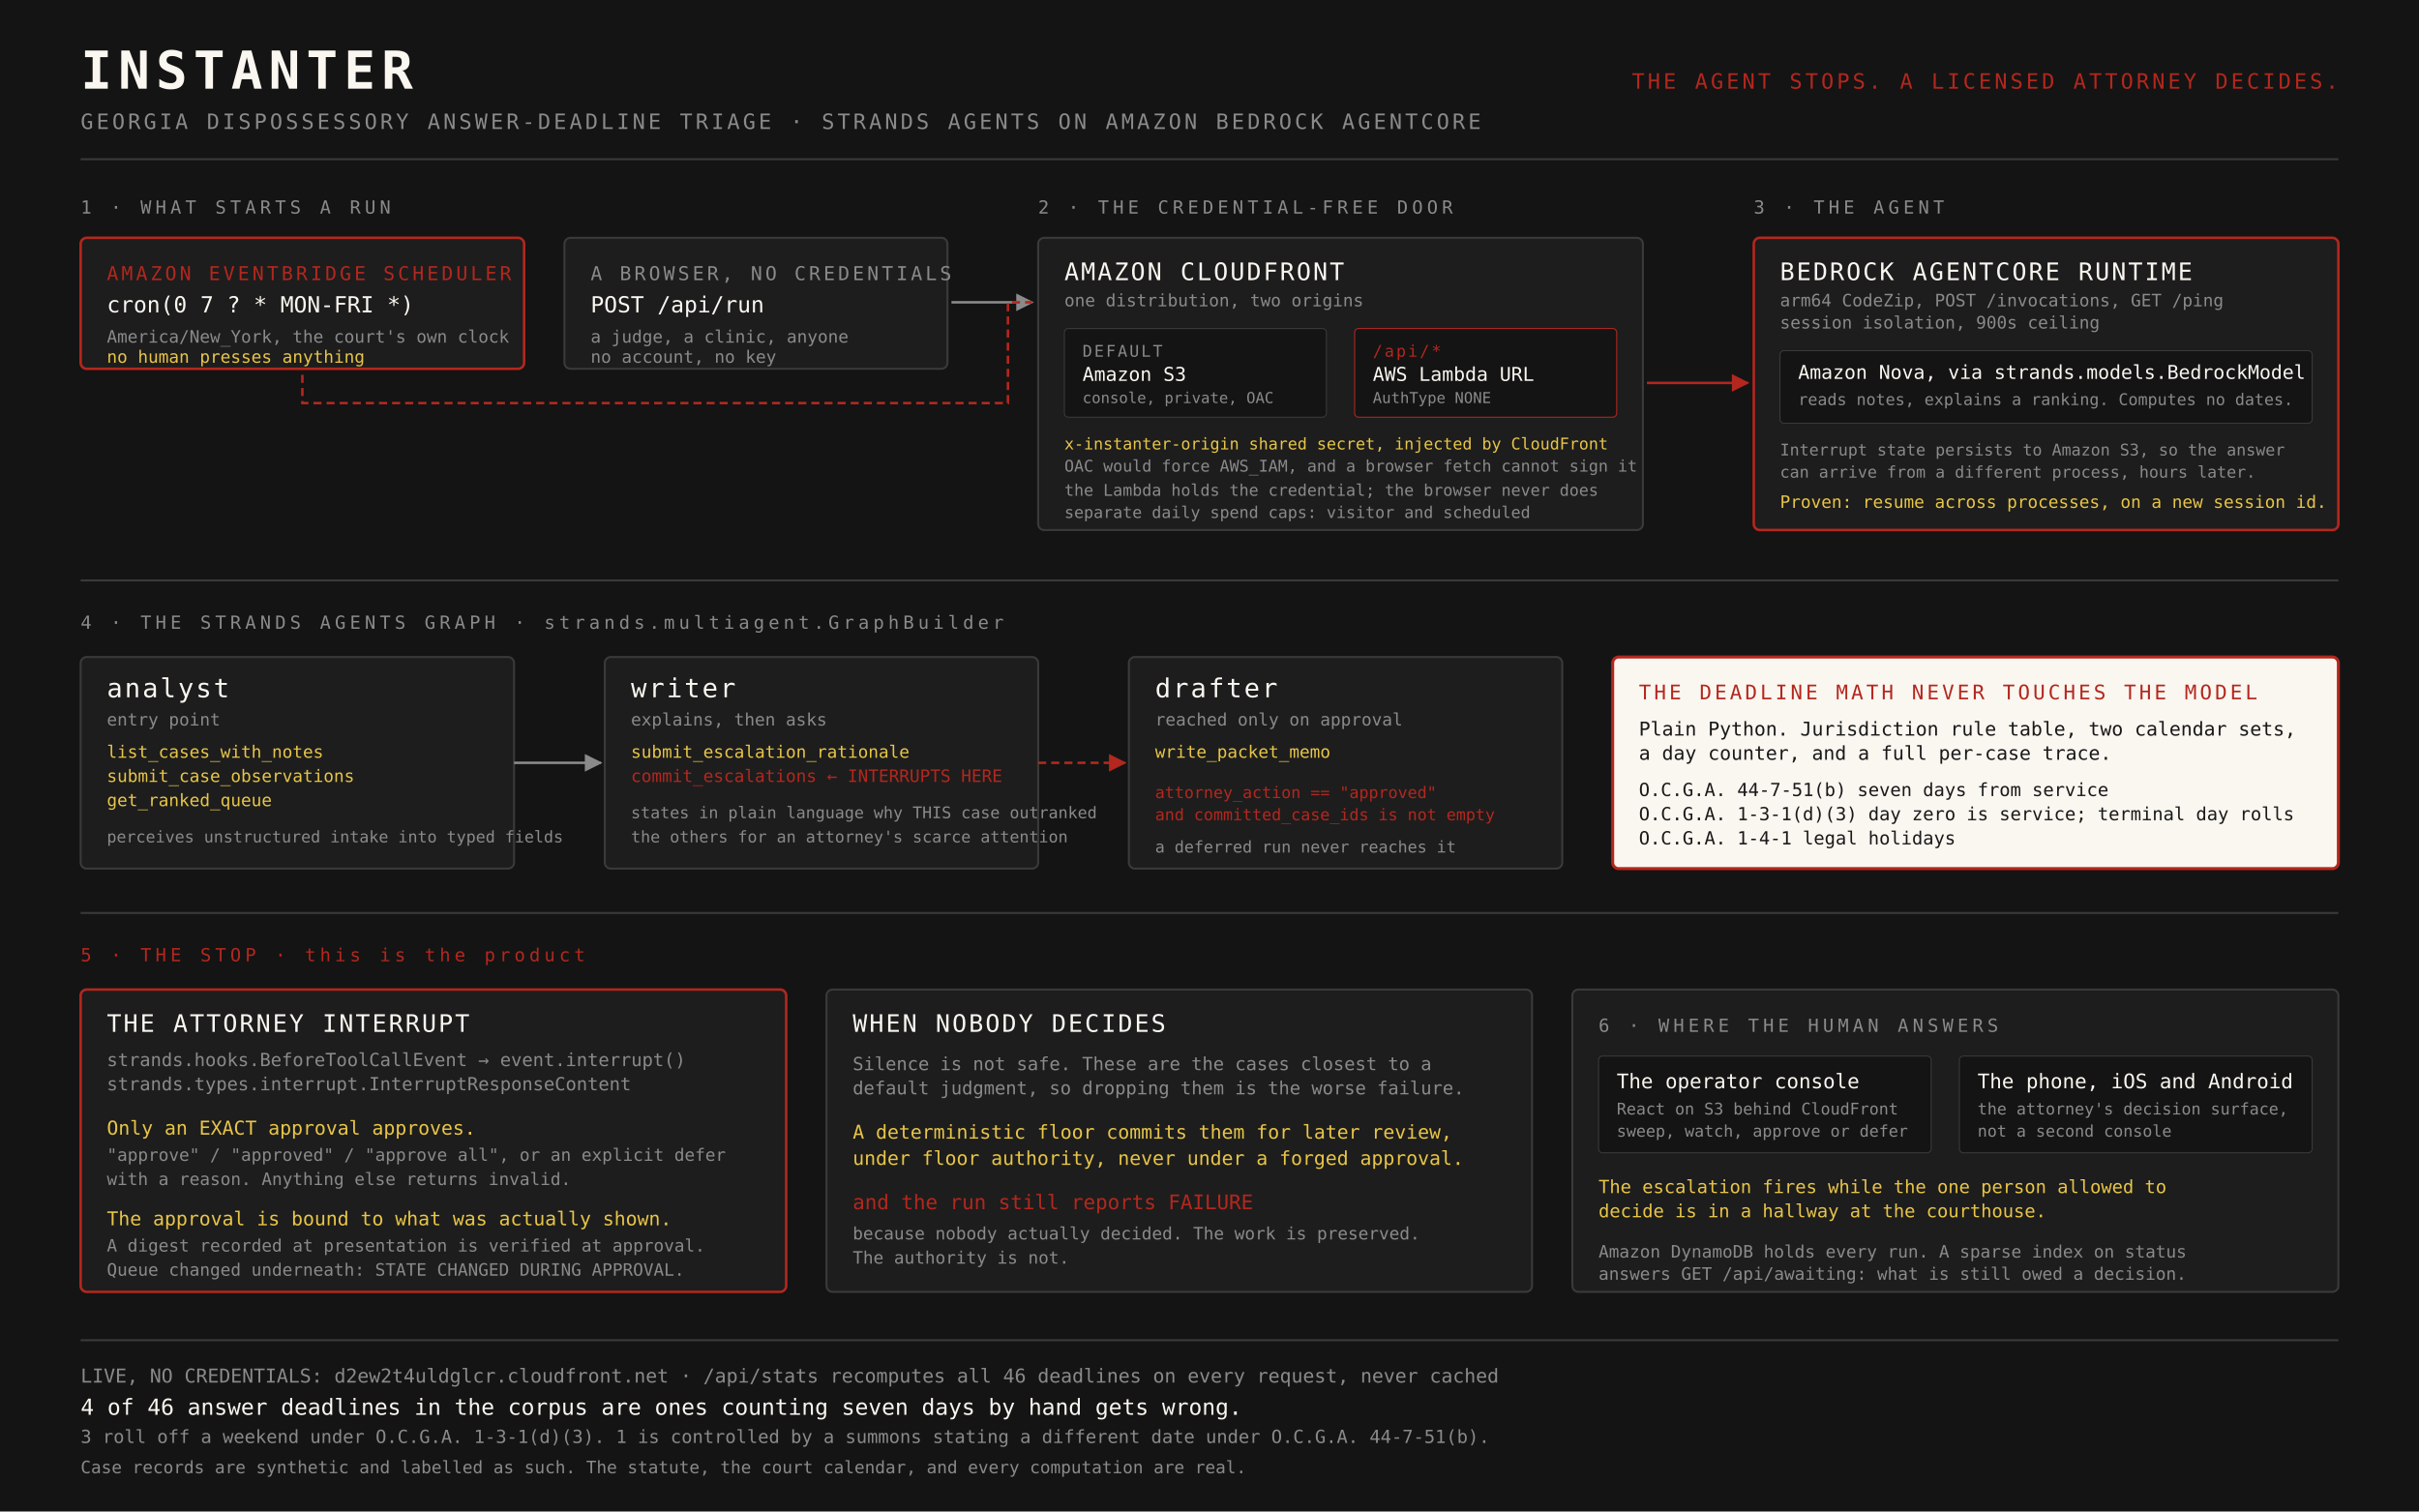
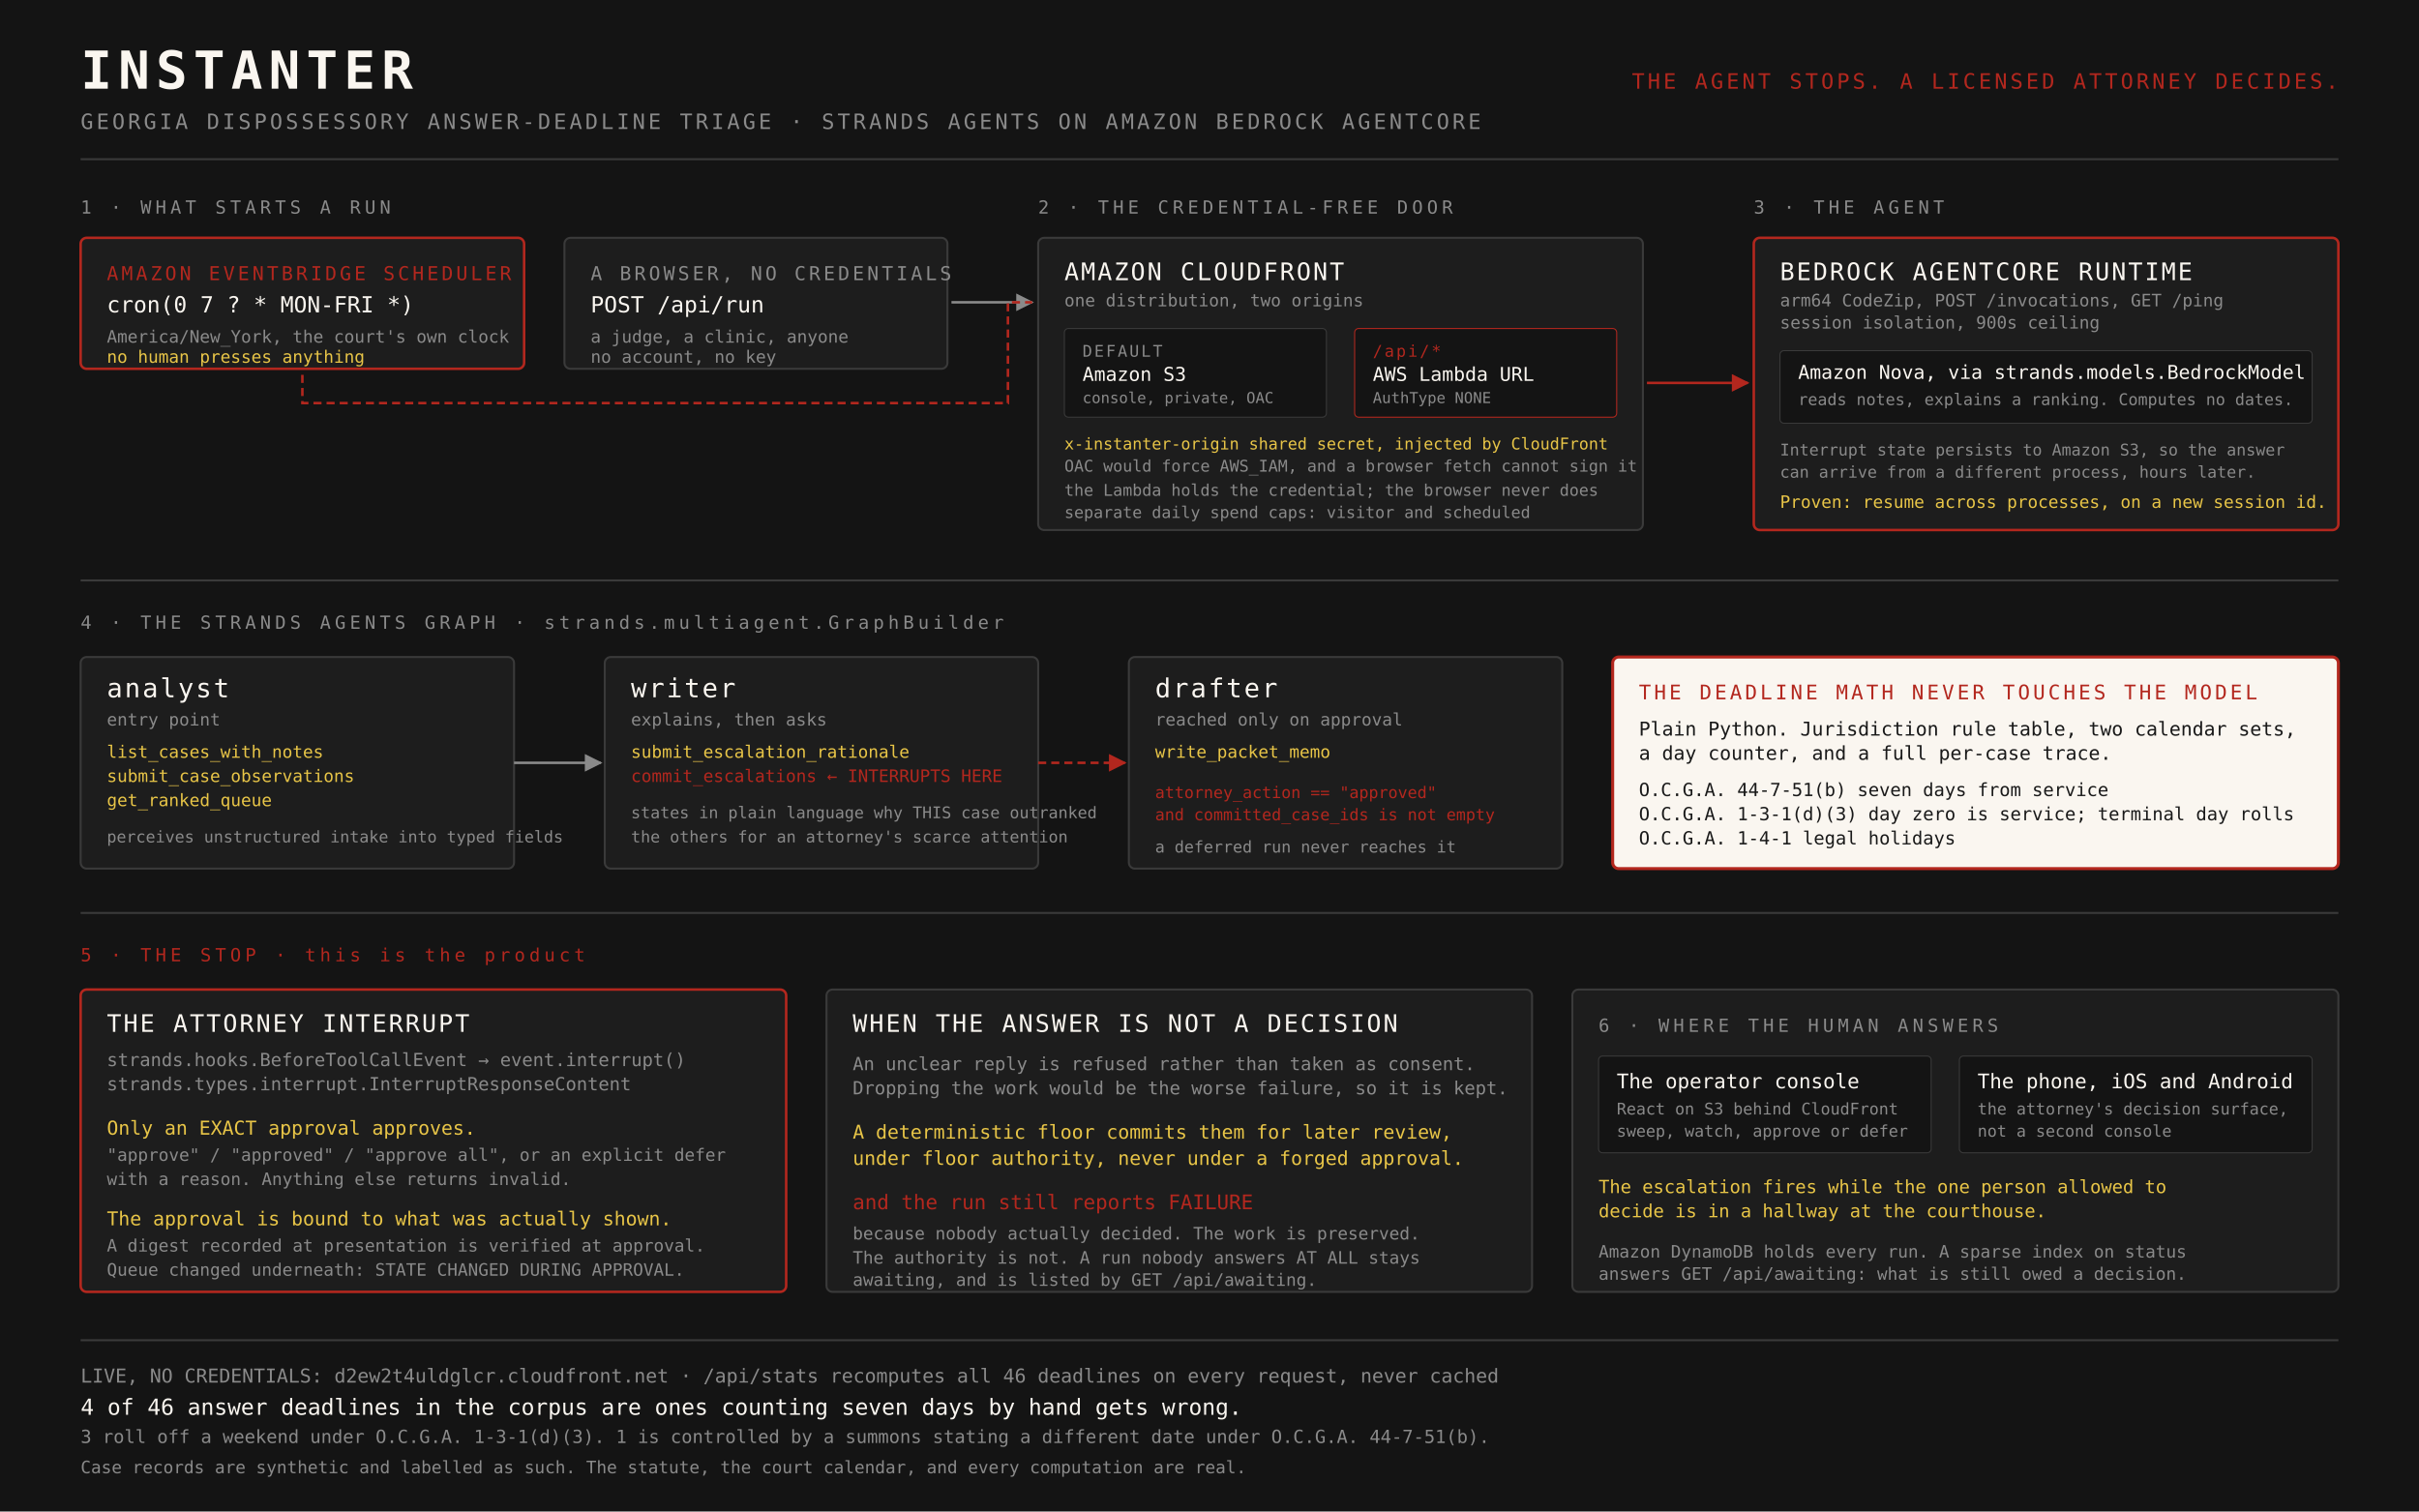
<svg xmlns="http://www.w3.org/2000/svg" viewBox="0 0 2400 1500" width="2400" height="1500" font-family="'IBM Plex Mono','SF Mono',Menlo,monospace">
  <defs>
    <marker id="a" viewBox="0 0 10 10" refX="9" refY="5" markerWidth="7" markerHeight="7" orient="auto-start-reverse">
      <path d="M0,0 L10,5 L0,10 z" fill="#8a8a8a" />
    </marker>
    <marker id="ared" viewBox="0 0 10 10" refX="9" refY="5" markerWidth="7" markerHeight="7" orient="auto-start-reverse">
      <path d="M0,0 L10,5 L0,10 z" fill="#b3271e" />
    </marker>
    <marker id="aflag" viewBox="0 0 10 10" refX="9" refY="5" markerWidth="7" markerHeight="7" orient="auto-start-reverse">
      <path d="M0,0 L10,5 L0,10 z" fill="#e8c547" />
    </marker>
  </defs>
  <rect width="2400" height="1500" fill="#141414" />
  <text x="80" y="88" fill="#faf6f0" font-size="52" font-weight="700" letter-spacing="6">INSTANTER</text>
  <text x="80" y="128" fill="#8a8a8a" font-size="21" letter-spacing="3">GEORGIA DISPOSSESSORY ANSWER-DEADLINE TRIAGE  ·  STRANDS AGENTS ON AMAZON BEDROCK AGENTCORE</text>
  <text x="2320" y="88" fill="#b3271e" font-size="21" letter-spacing="3" text-anchor="end">THE AGENT STOPS. A LICENSED ATTORNEY DECIDES.</text>
  <line x1="80" y1="158" x2="2320" y2="158" stroke="#3a3a3a" stroke-width="2" />
  <text x="80" y="212" fill="#8a8a8a" font-size="18" letter-spacing="4">1 · WHAT STARTS A RUN</text>
  <rect x="80" y="236" width="440" height="130" rx="6" fill="#1d1d1d" stroke="#b3271e" stroke-width="2.5" />
  <text x="106" y="278" fill="#b3271e" font-size="19" letter-spacing="3">AMAZON EVENTBRIDGE SCHEDULER</text>
  <text x="106" y="310" fill="#faf6f0" font-size="22">cron(0 7 ? * MON-FRI *)</text>
  <text x="106" y="340" fill="#8a8a8a" font-size="17">America/New_York, the court's own clock</text>
  <text x="106" y="360" fill="#e8c547" font-size="17">no human presses anything</text>
  <rect x="560" y="236" width="380" height="130" rx="6" fill="#1d1d1d" stroke="#3a3a3a" stroke-width="2" />
  <text x="586" y="278" fill="#8a8a8a" font-size="19" letter-spacing="3">A BROWSER, NO CREDENTIALS</text>
  <text x="586" y="310" fill="#faf6f0" font-size="22">POST /api/run</text>
  <text x="586" y="340" fill="#8a8a8a" font-size="17">a judge, a clinic, anyone</text>
  <text x="586" y="360" fill="#8a8a8a" font-size="17">no account, no key</text>
  <text x="1030" y="212" fill="#8a8a8a" font-size="18" letter-spacing="4">2 · THE CREDENTIAL-FREE DOOR</text>
  <rect x="1030" y="236" width="600" height="290" rx="6" fill="#1d1d1d" stroke="#3a3a3a" stroke-width="2" />
  <text x="1056" y="278" fill="#faf6f0" font-size="24" letter-spacing="2">AMAZON CLOUDFRONT</text>
  <text x="1056" y="304" fill="#8a8a8a" font-size="17">one distribution, two origins</text>
  <rect x="1056" y="326" width="260" height="88" rx="4" fill="#141414" stroke="#3a3a3a" />
  <text x="1074" y="354" fill="#8a8a8a" font-size="16" letter-spacing="2">DEFAULT</text>
  <text x="1074" y="378" fill="#faf6f0" font-size="19">Amazon S3</text>
  <text x="1074" y="400" fill="#8a8a8a" font-size="15">console, private, OAC</text>
  <rect x="1344" y="326" width="260" height="88" rx="4" fill="#141414" stroke="#b3271e" />
  <text x="1362" y="354" fill="#b3271e" font-size="16" letter-spacing="2">/api/*</text>
  <text x="1362" y="378" fill="#faf6f0" font-size="19">AWS Lambda URL</text>
  <text x="1362" y="400" fill="#8a8a8a" font-size="15">AuthType NONE</text>
  <text x="1056" y="446" fill="#e8c547" font-size="16">x-instanter-origin shared secret, injected by CloudFront</text>
  <text x="1056" y="468" fill="#8a8a8a" font-size="16">OAC would force AWS_IAM, and a browser fetch cannot sign it</text>
  <text x="1056" y="492" fill="#8a8a8a" font-size="16">the Lambda holds the credential; the browser never does</text>
  <text x="1056" y="514" fill="#8a8a8a" font-size="16">separate daily spend caps: visitor and scheduled</text>
  <text x="1740" y="212" fill="#8a8a8a" font-size="18" letter-spacing="4">3 · THE AGENT</text>
  <rect x="1740" y="236" width="580" height="290" rx="6" fill="#1d1d1d" stroke="#b3271e" stroke-width="2.5" />
  <text x="1766" y="278" fill="#faf6f0" font-size="24" letter-spacing="2">BEDROCK AGENTCORE RUNTIME</text>
  <text x="1766" y="304" fill="#8a8a8a" font-size="17">arm64 CodeZip, POST /invocations, GET /ping</text>
  <text x="1766" y="326" fill="#8a8a8a" font-size="17">session isolation, 900s ceiling</text>
  <rect x="1766" y="348" width="528" height="72" rx="4" fill="#141414" stroke="#3a3a3a" />
  <text x="1784" y="376" fill="#faf6f0" font-size="19">Amazon Nova, via strands.models.BedrockModel</text>
  <text x="1784" y="402" fill="#8a8a8a" font-size="16">reads notes, explains a ranking. Computes no dates.</text>
  <text x="1766" y="452" fill="#8a8a8a" font-size="16">Interrupt state persists to Amazon S3, so the answer</text>
  <text x="1766" y="474" fill="#8a8a8a" font-size="16">can arrive from a different process, hours later.</text>
  <text x="1766" y="504" fill="#e8c547" font-size="17">Proven: resume across processes, on a new session id.</text>
  <line x1="80" y1="576" x2="2320" y2="576" stroke="#3a3a3a" stroke-width="2" />
  <text x="80" y="624" fill="#8a8a8a" font-size="18" letter-spacing="4">4 · THE STRANDS AGENTS GRAPH  ·  strands.multiagent.GraphBuilder</text>
  <rect x="80" y="652" width="430" height="210" rx="6" fill="#1d1d1d" stroke="#3a3a3a" stroke-width="2" />
  <text x="106" y="692" fill="#faf6f0" font-size="26" letter-spacing="2">analyst</text>
  <text x="106" y="720" fill="#8a8a8a" font-size="17">entry point</text>
  <text x="106" y="752" fill="#e8c547" font-size="17">list_cases_with_notes</text>
  <text x="106" y="776" fill="#e8c547" font-size="17">submit_case_observations</text>
  <text x="106" y="800" fill="#e8c547" font-size="17">get_ranked_queue</text>
  <text x="106" y="836" fill="#8a8a8a" font-size="16">perceives unstructured intake into typed fields</text>
  <line x1="510" y1="757" x2="596" y2="757" stroke="#8a8a8a" stroke-width="2.5" marker-end="url(#a)" />
  <rect x="600" y="652" width="430" height="210" rx="6" fill="#1d1d1d" stroke="#3a3a3a" stroke-width="2" />
  <text x="626" y="692" fill="#faf6f0" font-size="26" letter-spacing="2">writer</text>
  <text x="626" y="720" fill="#8a8a8a" font-size="17">explains, then asks</text>
  <text x="626" y="752" fill="#e8c547" font-size="17">submit_escalation_rationale</text>
  <text x="626" y="776" fill="#b3271e" font-size="17">commit_escalations  ←  INTERRUPTS HERE</text>
  <text x="626" y="812" fill="#8a8a8a" font-size="16">states in plain language why THIS case outranked</text>
  <text x="626" y="836" fill="#8a8a8a" font-size="16">the others for an attorney's scarce attention</text>
  <line x1="1030" y1="757" x2="1116" y2="757" stroke="#b3271e" stroke-width="2.5" marker-end="url(#ared)" stroke-dasharray="8 5" />
  <rect x="1120" y="652" width="430" height="210" rx="6" fill="#1d1d1d" stroke="#3a3a3a" stroke-width="2" />
  <text x="1146" y="692" fill="#faf6f0" font-size="26" letter-spacing="2">drafter</text>
  <text x="1146" y="720" fill="#8a8a8a" font-size="17">reached only on approval</text>
  <text x="1146" y="752" fill="#e8c547" font-size="17">write_packet_memo</text>
  <text x="1146" y="792" fill="#b3271e" font-size="16">attorney_action == "approved"</text>
  <text x="1146" y="814" fill="#b3271e" font-size="16">and committed_case_ids is not empty</text>
  <text x="1146" y="846" fill="#8a8a8a" font-size="16">a deferred run never reaches it</text>
  <rect x="1600" y="652" width="720" height="210" rx="6" fill="#faf6f0" stroke="#b3271e" stroke-width="3" />
  <text x="1626" y="694" fill="#b3271e" font-size="20" letter-spacing="3">THE DEADLINE MATH NEVER TOUCHES THE MODEL</text>
  <text x="1626" y="730" fill="#191919" font-size="19">Plain Python. Jurisdiction rule table, two calendar sets,</text>
  <text x="1626" y="754" fill="#191919" font-size="19">a day counter, and a full per-case trace.</text>
  <text x="1626" y="790" fill="#191919" font-size="18">O.C.G.A. 44-7-51(b)   seven days from service</text>
  <text x="1626" y="814" fill="#191919" font-size="18">O.C.G.A. 1-3-1(d)(3)  day zero is service; terminal day rolls</text>
  <text x="1626" y="838" fill="#191919" font-size="18">O.C.G.A. 1-4-1        legal holidays</text>
  <line x1="80" y1="906" x2="2320" y2="906" stroke="#3a3a3a" stroke-width="2" />
  <text x="80" y="954" fill="#b3271e" font-size="18" letter-spacing="4">5 · THE STOP  ·  this is the product</text>
  <rect x="80" y="982" width="700" height="300" rx="6" fill="#1d1d1d" stroke="#b3271e" stroke-width="2.5" />
  <text x="106" y="1024" fill="#faf6f0" font-size="24" letter-spacing="2">THE ATTORNEY INTERRUPT</text>
  <text x="106" y="1058" fill="#8a8a8a" font-size="18">strands.hooks.BeforeToolCallEvent  →  event.interrupt()</text>
  <text x="106" y="1082" fill="#8a8a8a" font-size="18">strands.types.interrupt.InterruptResponseContent</text>
  <text x="106" y="1126" fill="#e8c547" font-size="19">Only an EXACT approval approves.</text>
  <text x="106" y="1152" fill="#8a8a8a" font-size="17">"approve" / "approved" / "approve all", or an explicit defer</text>
  <text x="106" y="1176" fill="#8a8a8a" font-size="17">with a reason. Anything else returns invalid.</text>
  <text x="106" y="1216" fill="#e8c547" font-size="19">The approval is bound to what was actually shown.</text>
  <text x="106" y="1242" fill="#8a8a8a" font-size="17">A digest recorded at presentation is verified at approval.</text>
  <text x="106" y="1266" fill="#8a8a8a" font-size="17">Queue changed underneath: STATE CHANGED DURING APPROVAL.</text>
  <rect x="820" y="982" width="700" height="300" rx="6" fill="#1d1d1d" stroke="#3a3a3a" stroke-width="2" />
-   <text x="846" y="1024" fill="#faf6f0" font-size="24" letter-spacing="2">WHEN NOBODY DECIDES</text>
-   <text x="846" y="1062" fill="#8a8a8a" font-size="18">Silence is not safe. These are the cases closest to a</text>
-   <text x="846" y="1086" fill="#8a8a8a" font-size="18">default judgment, so dropping them is the worse failure.</text>
+   <text x="846" y="1024" fill="#faf6f0" font-size="24" letter-spacing="2">WHEN THE ANSWER IS NOT A DECISION</text>
+   <text x="846" y="1062" fill="#8a8a8a" font-size="18">An unclear reply is refused rather than taken as consent.</text>
+   <text x="846" y="1086" fill="#8a8a8a" font-size="18">Dropping the work would be the worse failure, so it is kept.</text>
  <text x="846" y="1130" fill="#e8c547" font-size="19">A deterministic floor commits them for later review,</text>
  <text x="846" y="1156" fill="#e8c547" font-size="19">under floor authority, never under a forged approval.</text>
  <text x="846" y="1200" fill="#b3271e" font-size="20">and the run still reports FAILURE</text>
  <text x="846" y="1230" fill="#8a8a8a" font-size="17">because nobody actually decided. The work is preserved.</text>
-   <text x="846" y="1254" fill="#8a8a8a" font-size="17">The authority is not.</text>
+   <text x="846" y="1254" fill="#8a8a8a" font-size="17">The authority is not. A run nobody answers AT ALL stays</text>
+   <text x="846" y="1276" fill="#8a8a8a" font-size="17">awaiting, and is listed by GET /api/awaiting.</text>
  <rect x="1560" y="982" width="760" height="300" rx="6" fill="#1d1d1d" stroke="#3a3a3a" stroke-width="2" />
  <text x="1586" y="1024" fill="#8a8a8a" font-size="18" letter-spacing="4">6 · WHERE THE HUMAN ANSWERS</text>
  <rect x="1586" y="1048" width="330" height="96" rx="4" fill="#141414" stroke="#3a3a3a" />
  <text x="1604" y="1080" fill="#faf6f0" font-size="20">The operator console</text>
  <text x="1604" y="1106" fill="#8a8a8a" font-size="16">React on S3 behind CloudFront</text>
  <text x="1604" y="1128" fill="#8a8a8a" font-size="16">sweep, watch, approve or defer</text>
  <rect x="1944" y="1048" width="350" height="96" rx="4" fill="#141414" stroke="#3a3a3a" />
  <text x="1962" y="1080" fill="#faf6f0" font-size="20">The phone, iOS and Android</text>
  <text x="1962" y="1106" fill="#8a8a8a" font-size="16">the attorney's decision surface,</text>
  <text x="1962" y="1128" fill="#8a8a8a" font-size="16">not a second console</text>
  <text x="1586" y="1184" fill="#e8c547" font-size="18">The escalation fires while the one person allowed to</text>
  <text x="1586" y="1208" fill="#e8c547" font-size="18">decide is in a hallway at the courthouse.</text>
  <text x="1586" y="1248" fill="#8a8a8a" font-size="17">Amazon DynamoDB holds every run. A sparse index on status</text>
  <text x="1586" y="1270" fill="#8a8a8a" font-size="17">answers GET /api/awaiting: what is still owed a decision.</text>
  <line x1="300" y1="372" x2="300" y2="230" stroke="#b3271e" stroke-width="0" />
  <line x1="520" y1="300" x2="556" y2="300" stroke="#8a8a8a" stroke-width="0" />
  <line x1="944" y1="300" x2="1024" y2="300" stroke="#8a8a8a" stroke-width="2.5" marker-end="url(#a)" />
  <line x1="1634" y1="380" x2="1734" y2="380" stroke="#b3271e" stroke-width="2.5" marker-end="url(#ared)" />
  <path d="M300 372 L300 400 L1000 400 L1000 300 L1024 300" fill="none" stroke="#b3271e" stroke-width="2.5" stroke-dasharray="8 5" />
  <line x1="80" y1="1330" x2="2320" y2="1330" stroke="#3a3a3a" stroke-width="2" />
  <text x="80" y="1372" fill="#8a8a8a" font-size="19">LIVE, NO CREDENTIALS:  d2ew2t4uldglcr.cloudfront.net   ·   /api/stats recomputes all 46 deadlines on every request, never cached</text>
  <text x="80" y="1404" fill="#faf6f0" font-size="22">4 of 46 answer deadlines in the corpus are ones counting seven days by hand gets wrong.</text>
  <text x="80" y="1432" fill="#8a8a8a" font-size="18">3 roll off a weekend under O.C.G.A. 1-3-1(d)(3).  1 is controlled by a summons stating a different date under O.C.G.A. 44-7-51(b).</text>
  <text x="80" y="1462" fill="#8a8a8a" font-size="17">Case records are synthetic and labelled as such. The statute, the court calendar, and every computation are real.</text>
</svg>
